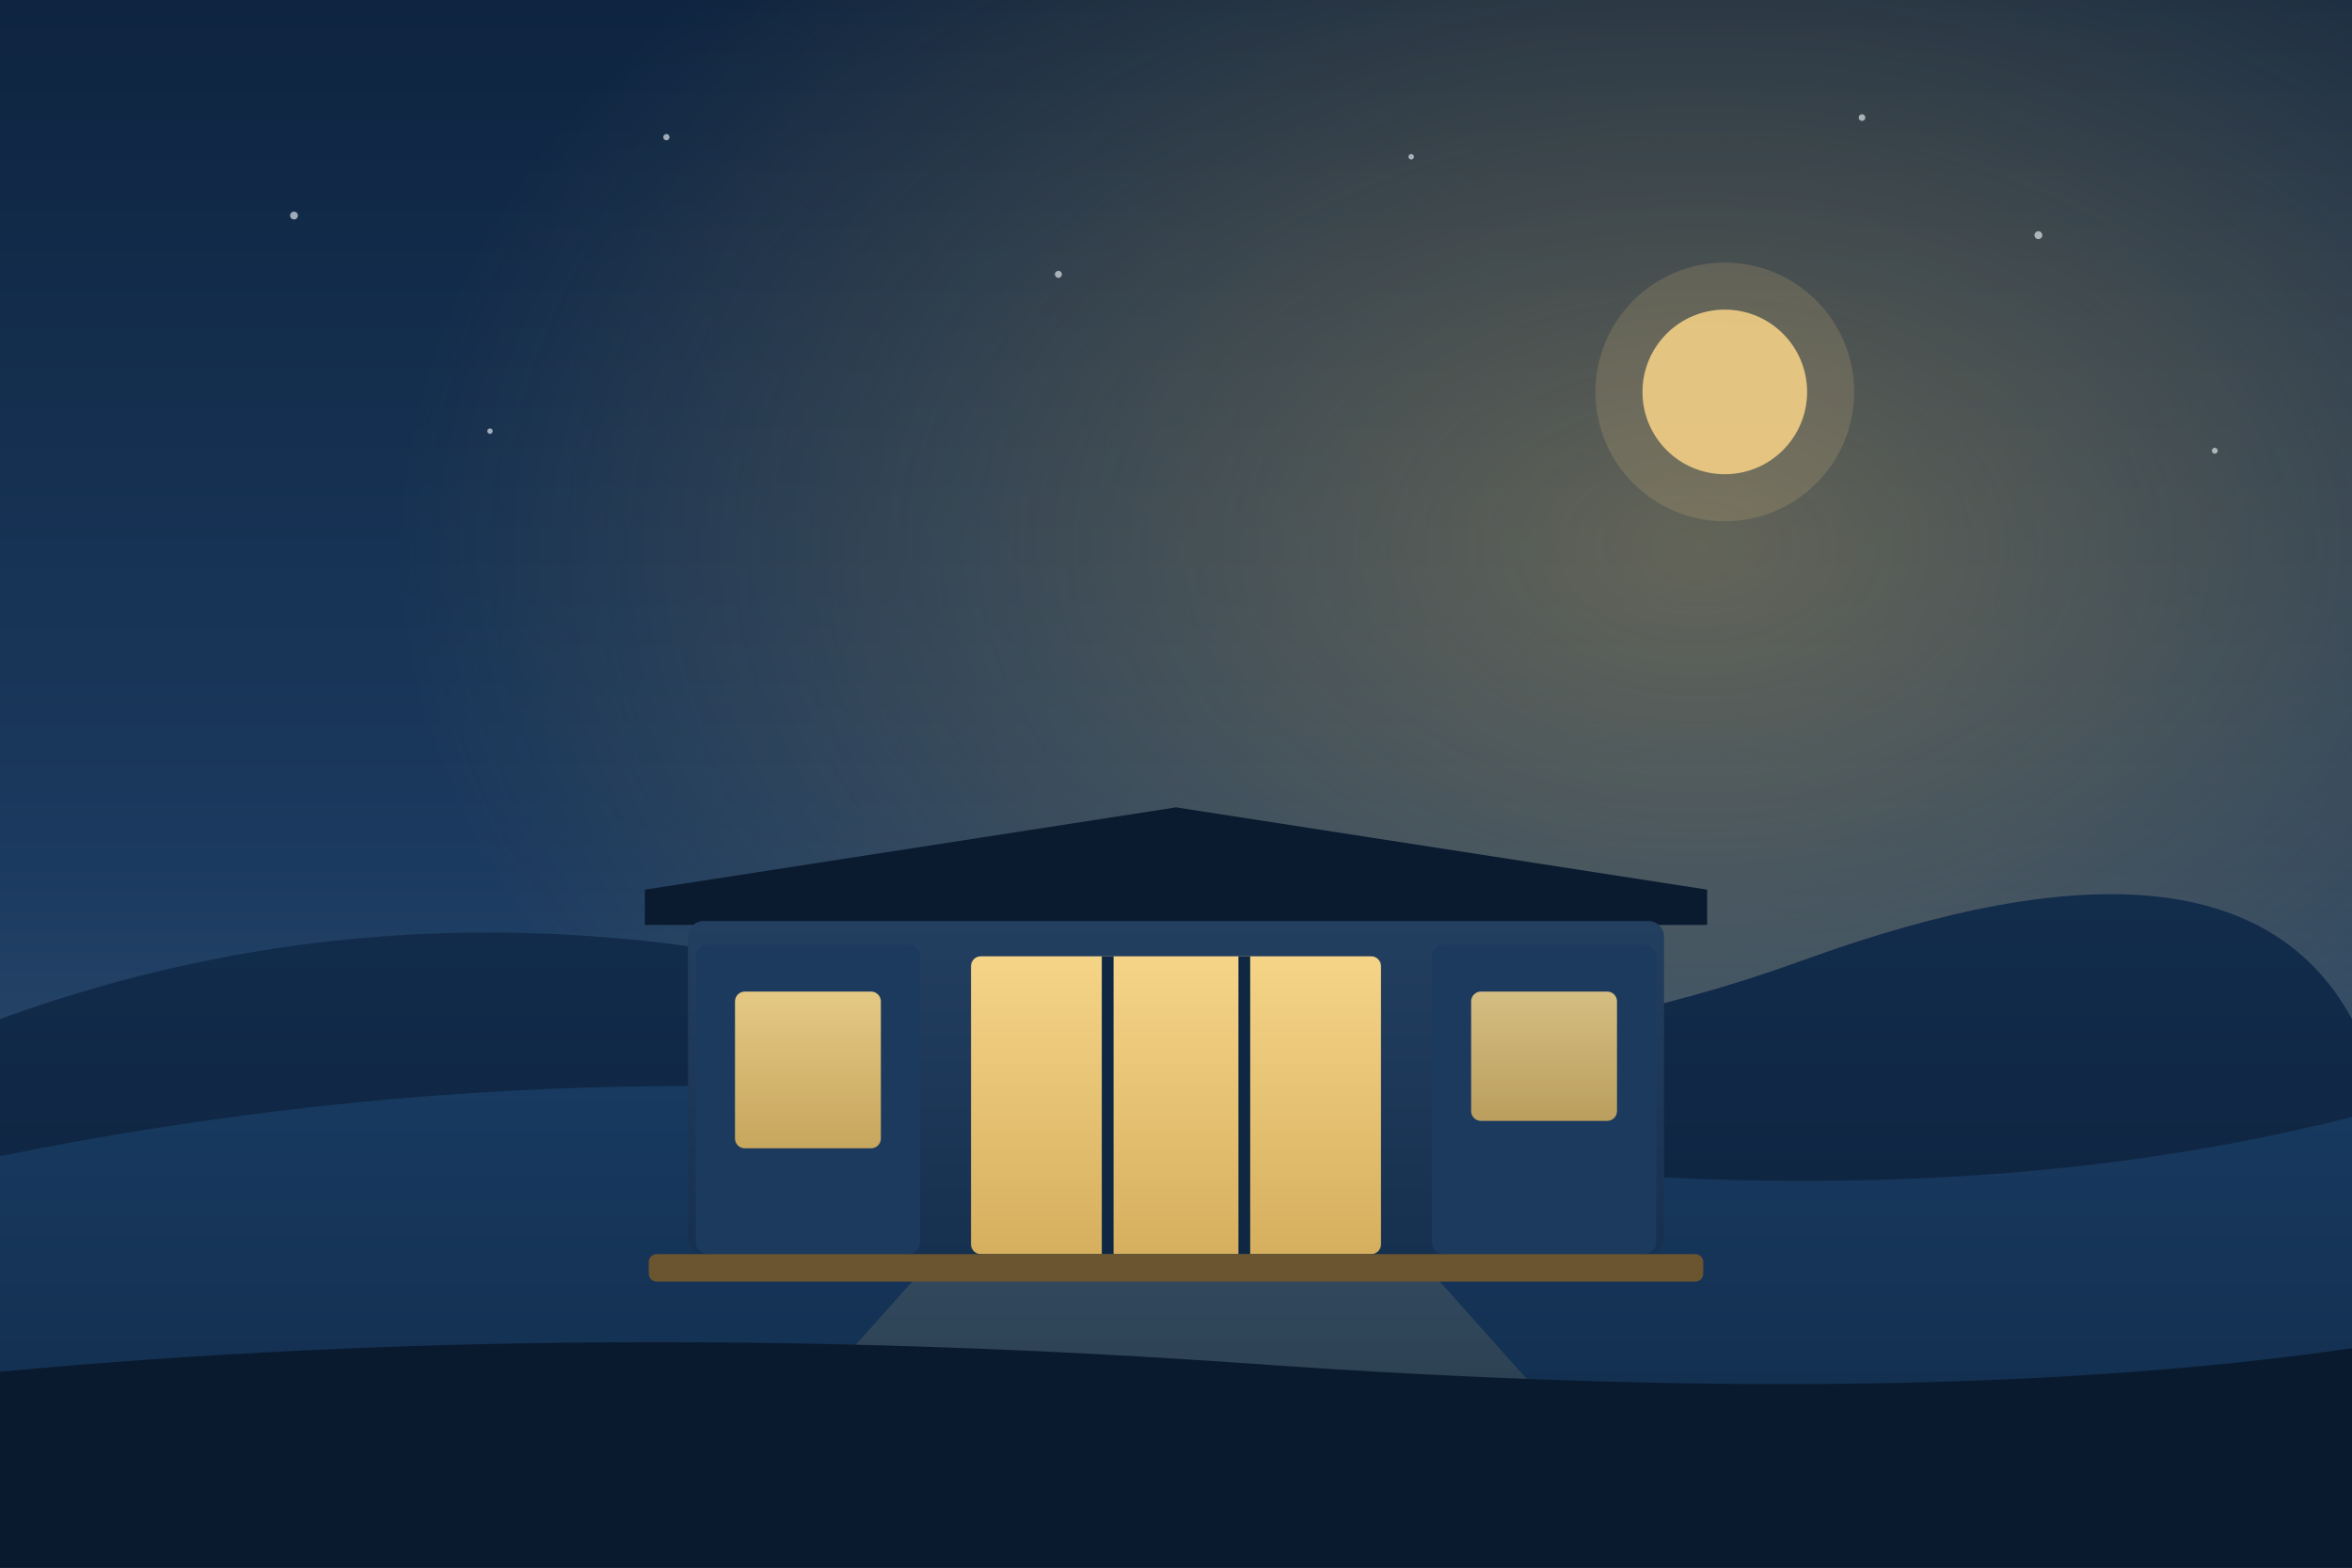
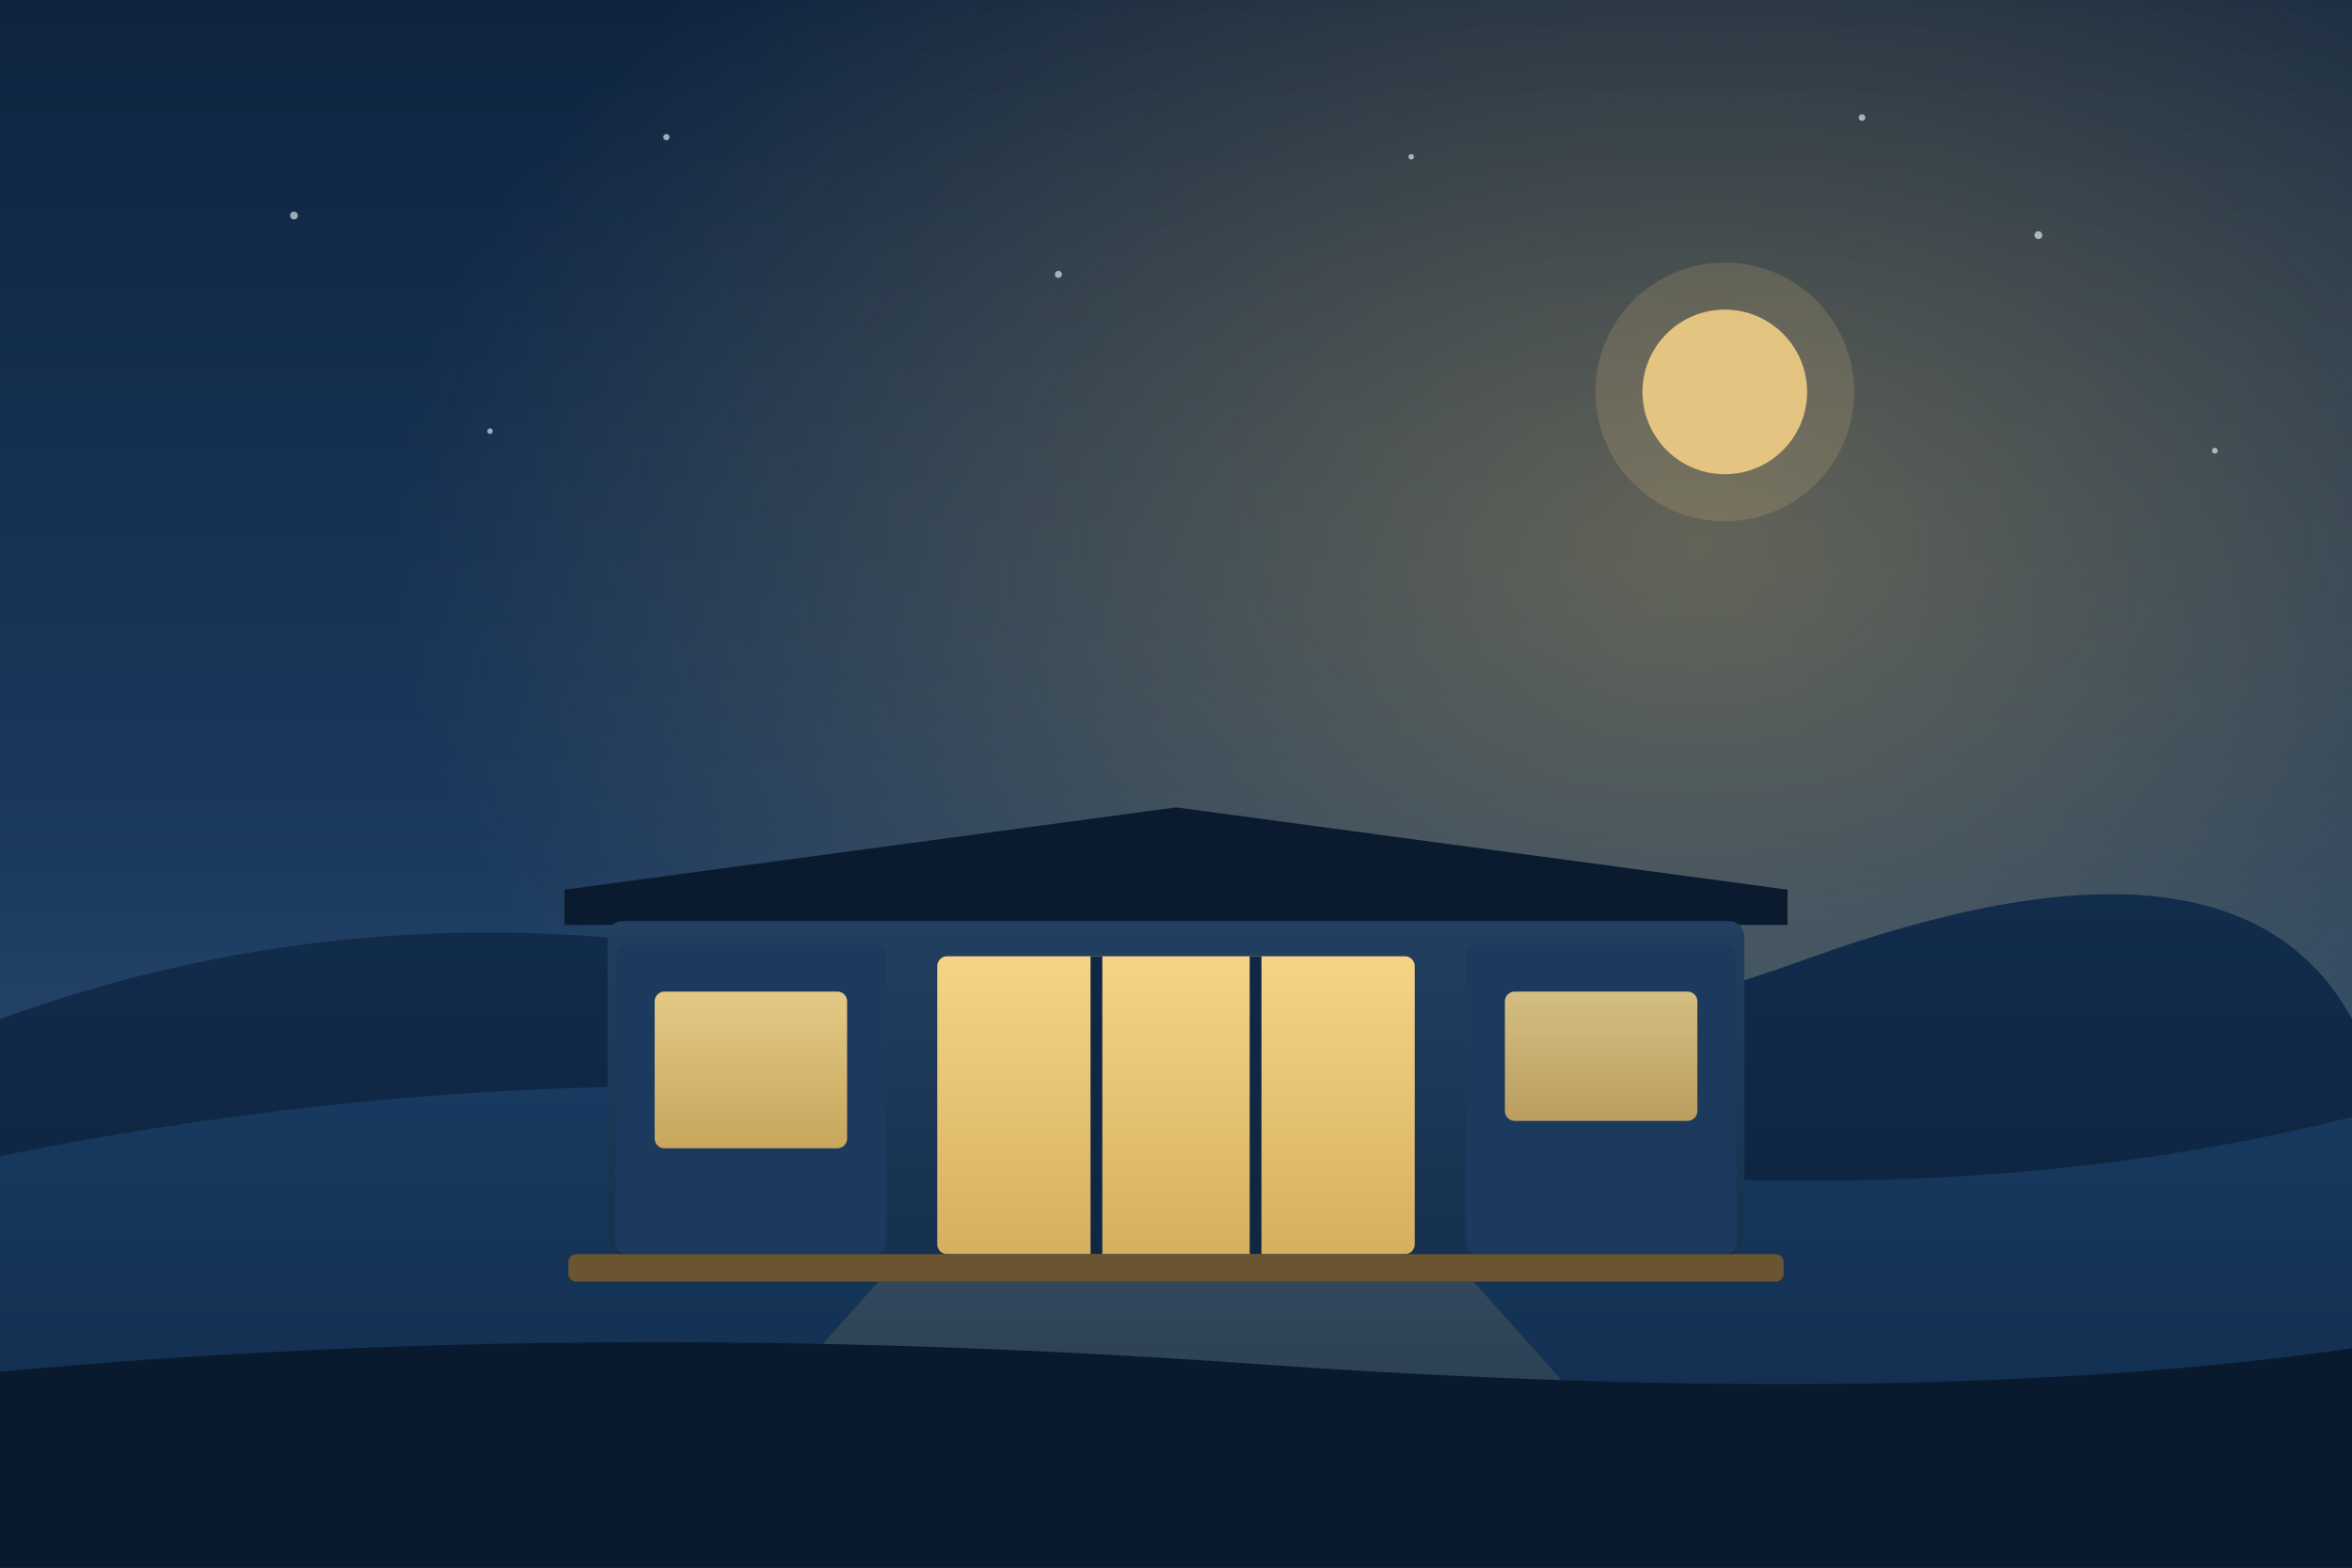
- <svg xmlns="http://www.w3.org/2000/svg" viewBox="0 0 1200 800" role="img" aria-label="Airbnb Cabin — alternate setting render">
+ <svg xmlns="http://www.w3.org/2000/svg" viewBox="0 0 1200 800" role="img" aria-label="Model 0206 Two-Bedroom — Black Edition — illustrative exterior render">
  <defs>
    <linearGradient id="sky" x1="0" y1="0" x2="0" y2="1">
      <stop offset="0" stop-color="#0E2440" />
      <stop offset="0.55" stop-color="#1B3A5F" />
      <stop offset="1" stop-color="#3E5E7E" />
    </linearGradient>
    <radialGradient id="glow" cx="0.72" cy="0.35" r="0.55">
      <stop offset="0" stop-color="#D6AF5E" stop-opacity="0.4" />
      <stop offset="1" stop-color="#D6AF5E" stop-opacity="0" />
    </radialGradient>
    <linearGradient id="h1" x1="0" y1="0" x2="0" y2="1">
      <stop offset="0" stop-color="#122C4C" />
      <stop offset="1" stop-color="#0B1E36" />
    </linearGradient>
    <linearGradient id="h2" x1="0" y1="0" x2="0" y2="1">
      <stop offset="0" stop-color="#183A60" />
      <stop offset="1" stop-color="#102A48" />
    </linearGradient>
    <linearGradient id="wall" x1="0" y1="0" x2="0" y2="1">
      <stop offset="0" stop-color="#233F60" />
      <stop offset="1" stop-color="#16304F" />
    </linearGradient>
    <linearGradient id="warm" x1="0" y1="0" x2="0" y2="1">
      <stop offset="0" stop-color="#F5D488" />
      <stop offset="1" stop-color="#D6AF5E" />
    </linearGradient>
  </defs>
  <rect width="1200" height="800" fill="url(#sky)" />
  <rect width="1200" height="800" fill="url(#glow)" />
  <circle cx="880" cy="200" r="42" fill="#F0CE84" opacity="0.9" />
  <circle cx="880" cy="200" r="66" fill="#F0CE84" opacity="0.16" />
  <g fill="#E8EEF5" opacity="0.65">
    <circle cx="150" cy="110" r="2" />
    <circle cx="340" cy="70" r="1.6" />
    <circle cx="540" cy="140" r="1.8" />
    <circle cx="720" cy="80" r="1.4" />
    <circle cx="1040" cy="120" r="2" />
    <circle cx="1130" cy="230" r="1.5" />
    <circle cx="250" cy="220" r="1.4" />
    <circle cx="950" cy="60" r="1.7" />
  </g>
  <path d="M0 520 Q 220 440 460 505 T 920 490 T 1200 520 V 800 H 0 Z" fill="url(#h1)" />
  <path d="M0 590 Q 320 525 640 578 T 1200 570 V 800 H 0 Z" fill="url(#h2)" />
  <g>
-     <path d="M329 454 L 600 412 L 871 454 L 871 472 L 329 472 Z" fill="#0A1B30" />
-     <rect x="351" y="470" width="498" height="170" rx="8" fill="url(#wall)" />
-     <rect x="355" y="482" width="114.42" height="158" rx="6" fill="#1C3A5E" />
-     <rect x="375" y="506" width="74.42" height="80" rx="5" fill="url(#warm)" opacity="0.92" />
-     <rect x="730.58" y="482" width="114.42" height="158" rx="6" fill="#1C3A5E" />
-     <rect x="750.58" y="506" width="74.42" height="66" rx="5" fill="url(#warm)" opacity="0.85" />
-     <rect x="495.42" y="488" width="209.16" height="152" rx="5" fill="url(#warm)" />
+     <path d="M288 454 L 600 412 L 912 454 L 912 472 L 288 472 Z" fill="#0A1B30" />
+     <rect x="310" y="470" width="580" height="170" rx="8" fill="url(#wall)" />
+     <rect x="314" y="482" width="138.2" height="158" rx="6" fill="#1C3A5E" />
+     <rect x="334" y="506" width="98.2" height="80" rx="5" fill="url(#warm)" opacity="0.92" />
+     <rect x="747.8" y="482" width="138.2" height="158" rx="6" fill="#1C3A5E" />
+     <rect x="767.8" y="506" width="98.2" height="66" rx="5" fill="url(#warm)" opacity="0.85" />
+     <rect x="478.2" y="488" width="243.6" height="152" rx="5" fill="url(#warm)" />
    <g stroke="#0F2743" stroke-width="6">
-       <line x1="565.14" y1="488" x2="565.14" y2="640" />
-       <line x1="634.86" y1="488" x2="634.86" y2="640" />
+       <line x1="559.4" y1="488" x2="559.4" y2="640" />
+       <line x1="640.6" y1="488" x2="640.6" y2="640" />
    </g>
-     <rect x="331" y="640" width="538" height="14" rx="4" fill="#6B5430" />
-     <path d="M465.42 654 L 734.58 654 L 784.58 710 L 415.42 710 Z" fill="url(#warm)" opacity="0.13" />
+     <rect x="290" y="640" width="620" height="14" rx="4" fill="#6B5430" />
+     <path d="M448.2 654 L 751.8 654 L 801.8 710 L 398.2 710 Z" fill="url(#warm)" opacity="0.13" />
  </g>
  <path d="M0 700 Q 300 672 640 696 T 1200 688 V 800 H 0 Z" fill="#0A1A2E" />
</svg>
